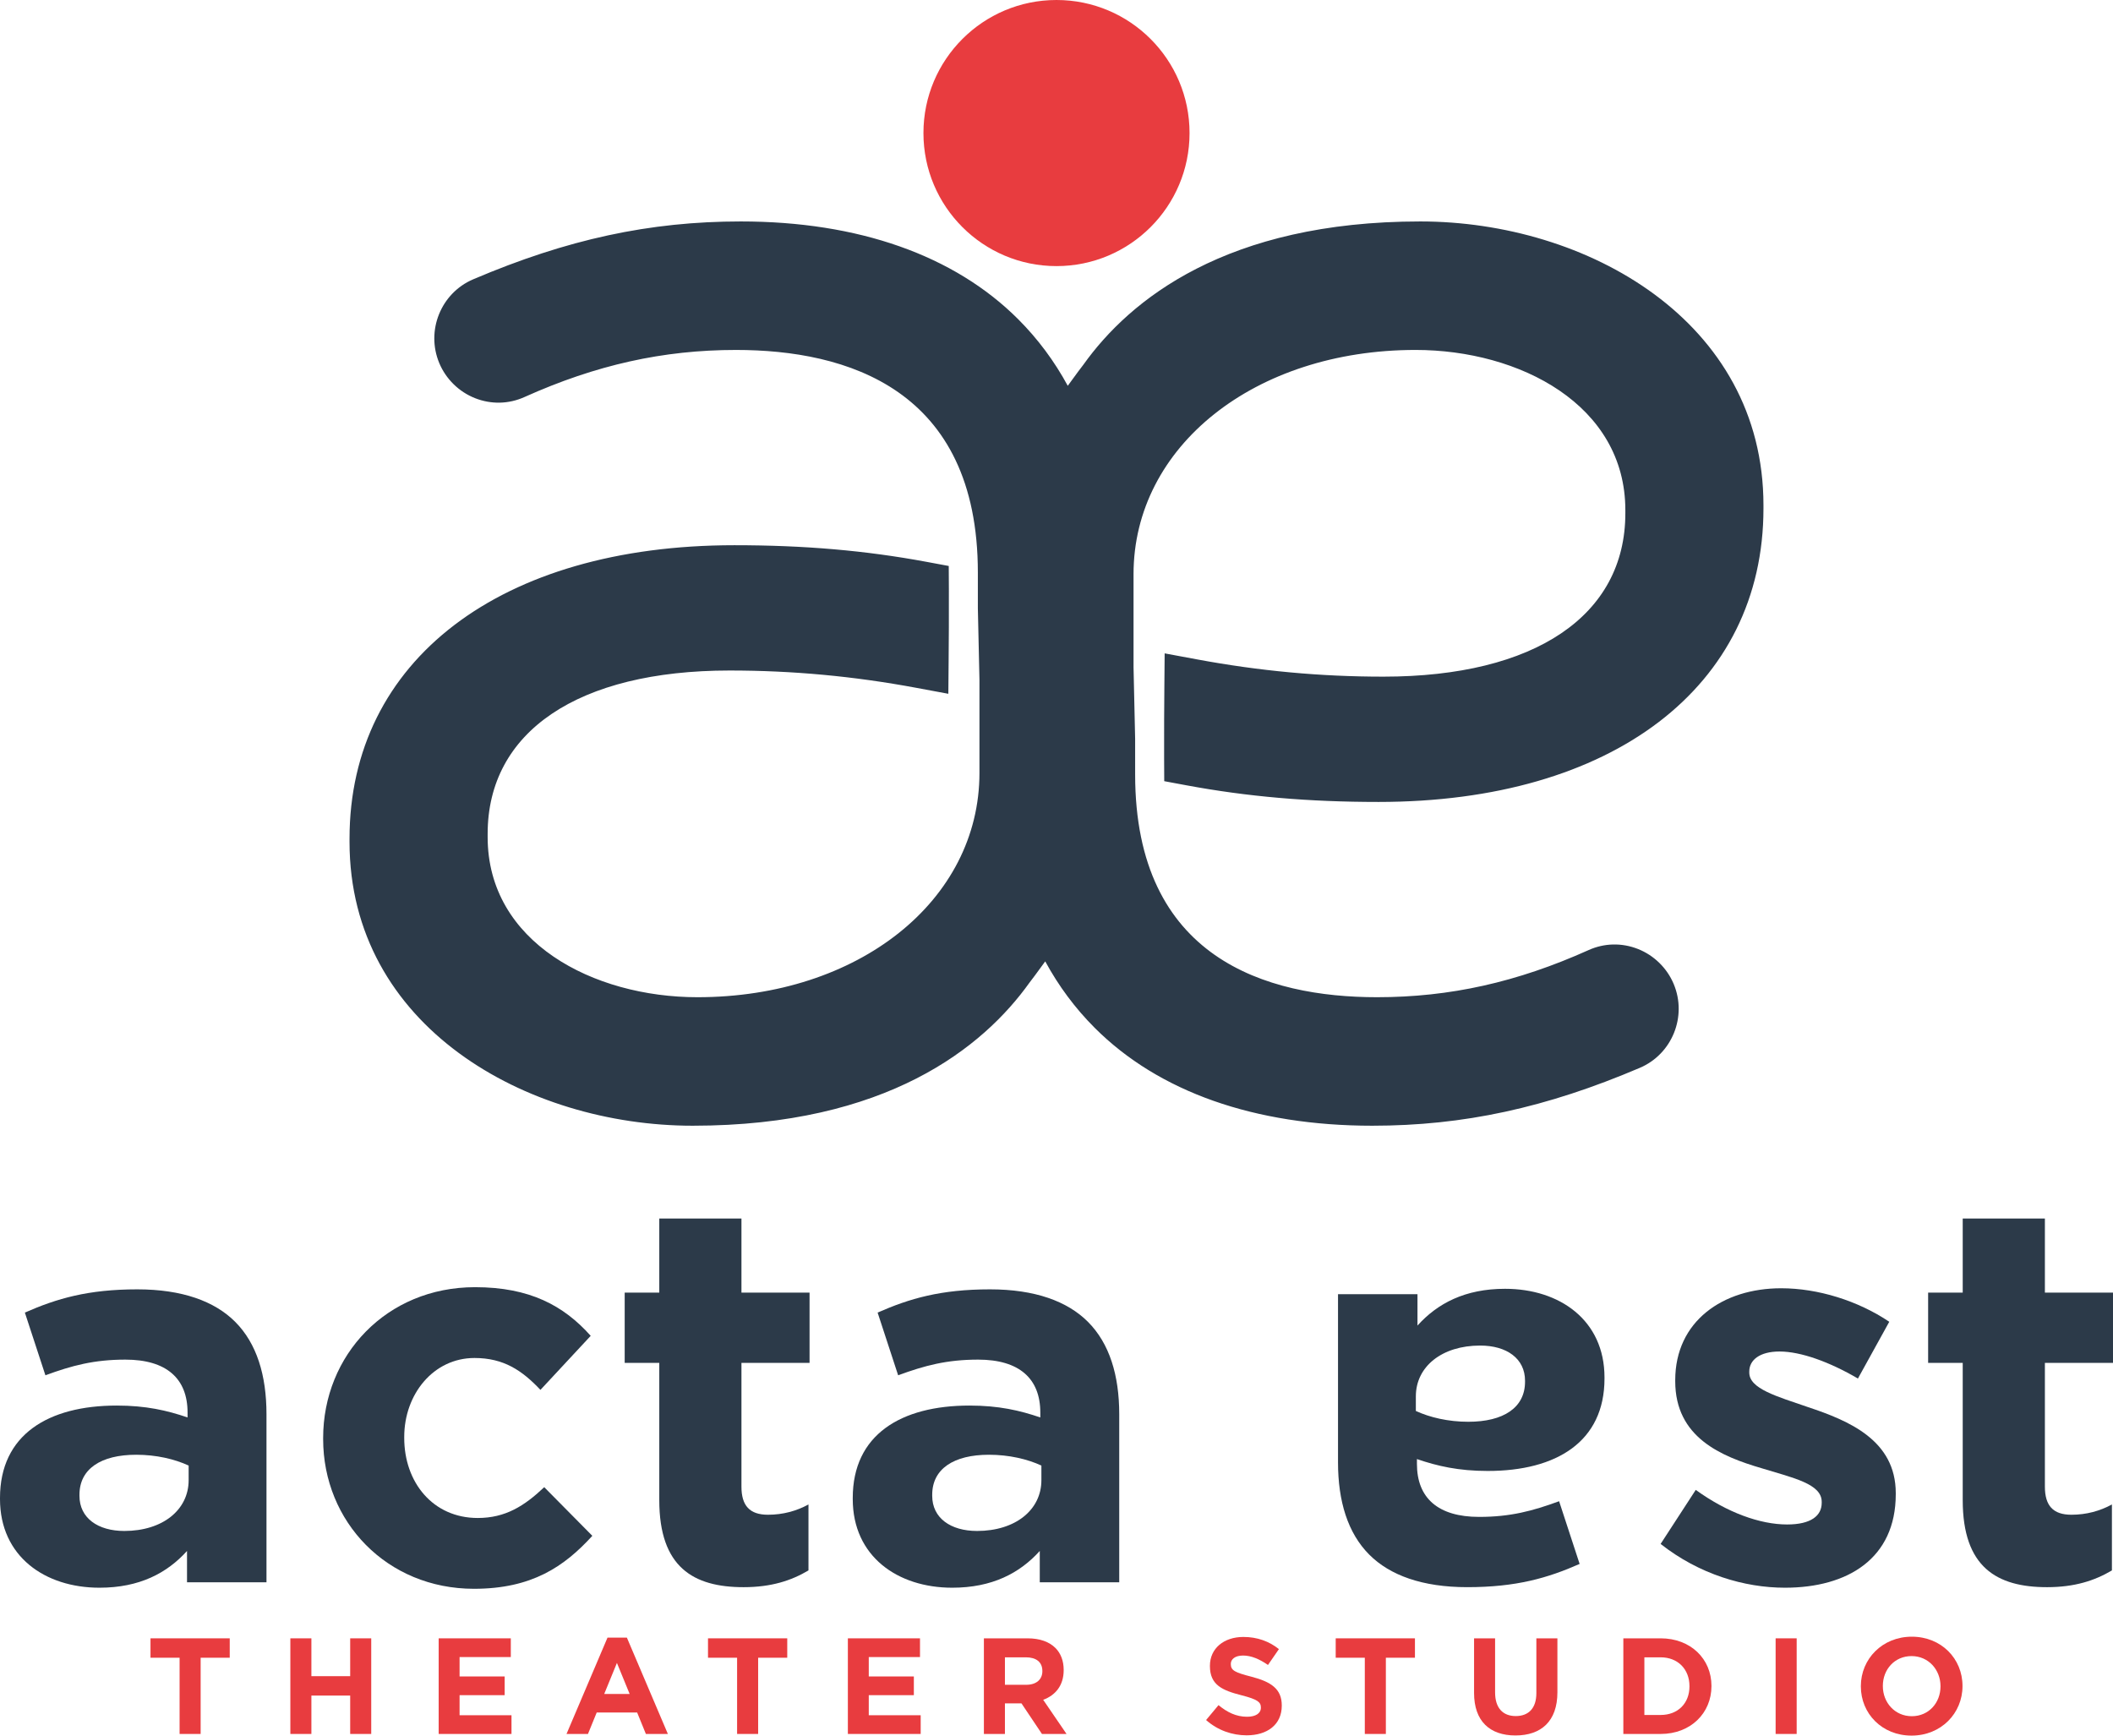
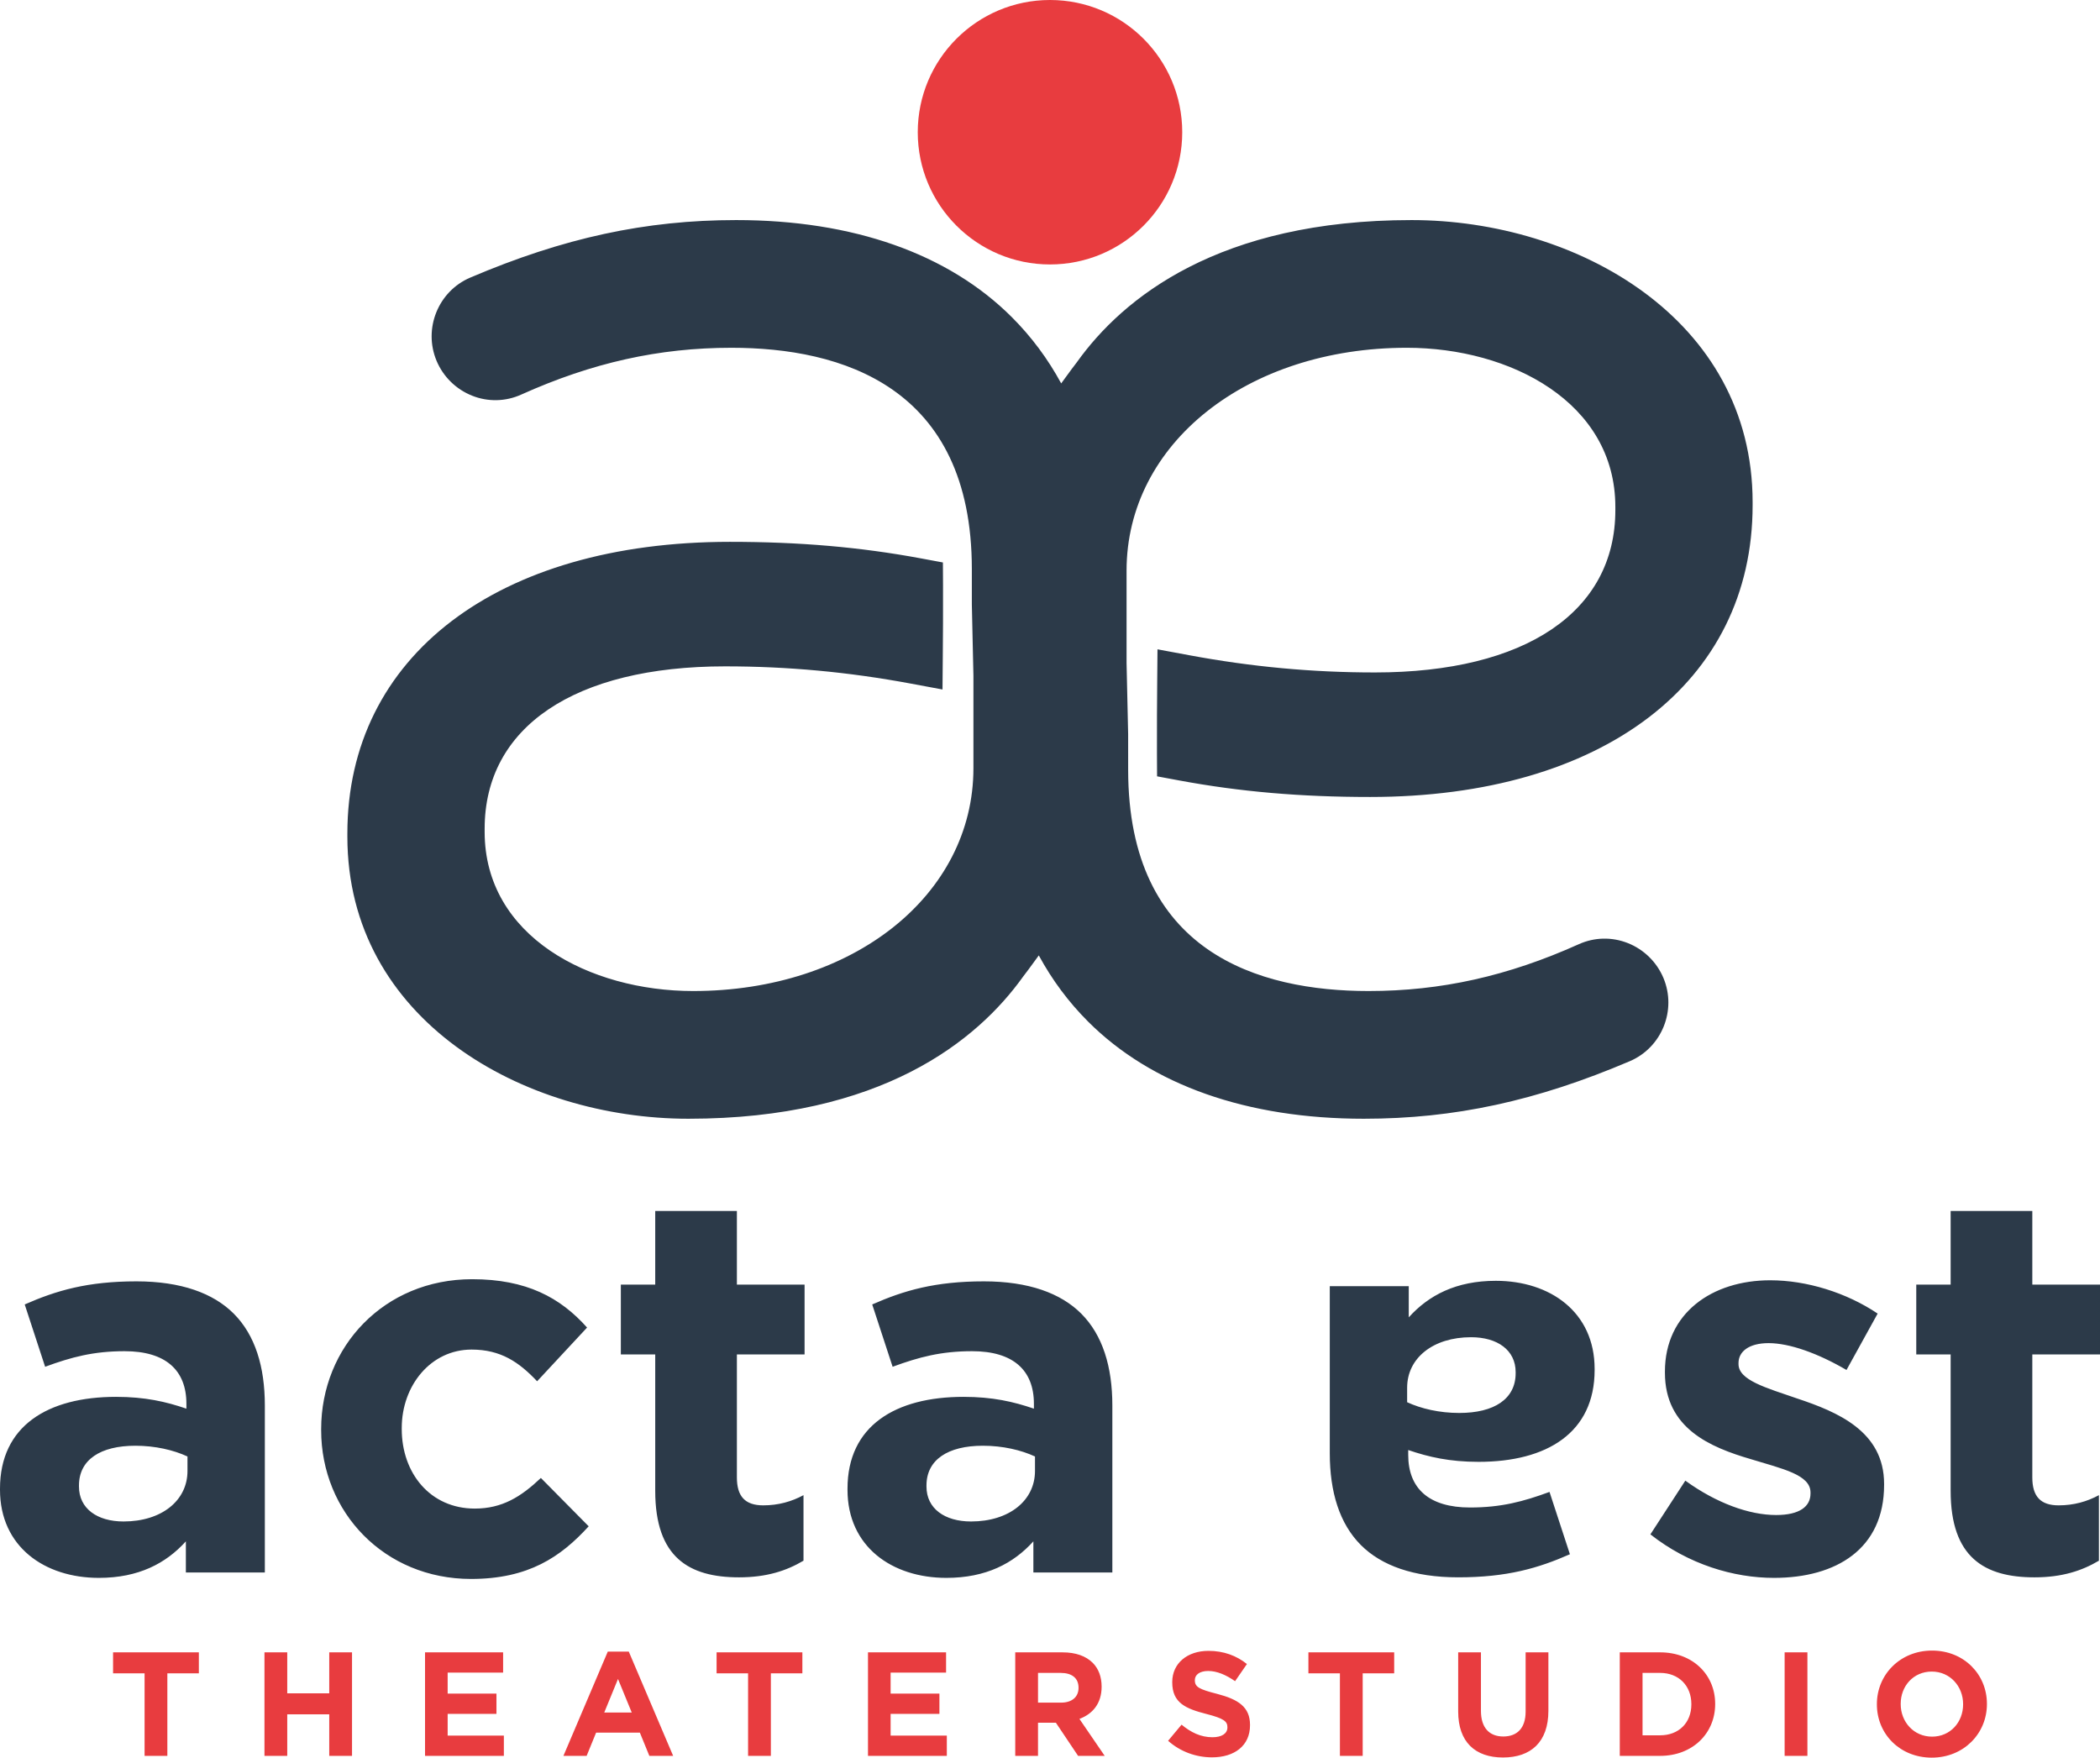
- <svg xmlns="http://www.w3.org/2000/svg" xmlns:xlink="http://www.w3.org/1999/xlink" version="1.0" id="Layer_1" x="0px" y="0px" width="443.491px" height="364.289px" viewBox="0 0 443.491 364.289" enable-background="new 0 0 443.491 364.289" xml:space="preserve">
-   <g>
-     <defs>
-       <rect id="SVGID_1_" x="-178.264" y="-220.897" width="800" height="800" />
-     </defs>
-     <clipPath id="SVGID_2_">
-       <use xlink:href="#SVGID_1_" overflow="visible" />
-     </clipPath>
-   </g>
-   <g>
-     <polygon fill="#E83C3F" points="37.695,347.944 31.587,347.944 31.587,343.872 48.218,343.872 48.218,347.944 42.112,347.944    42.112,363.943 37.695,363.943  " />
-     <polygon fill="#E83C3F" points="60.941,343.873 65.357,343.873 65.357,351.814 73.5,351.814 73.5,343.873 77.917,343.873    77.917,363.943 73.5,363.943 73.5,355.887 65.357,355.887 65.357,363.943 60.941,363.943  " />
-     <polygon fill="#E83C3F" points="92.073,343.873 107.212,343.873 107.212,347.802 96.459,347.802 96.459,351.874 105.921,351.874    105.921,355.801 96.459,355.801 96.459,360.015 107.356,360.015 107.356,363.943 92.073,363.943  " />
-     <path fill="#E83C3F" d="M127.505,343.729h4.072l8.602,20.215h-4.616l-1.835-4.502h-8.487l-1.835,4.502h-4.502L127.505,343.729z    M132.152,355.544l-2.667-6.51l-2.667,6.51H132.152z" />
-     <polygon fill="#E83C3F" points="154.708,347.944 148.6,347.944 148.6,343.872 165.233,343.872 165.233,347.944 159.125,347.944    159.125,363.943 154.708,363.943  " />
-     <polygon fill="#E83C3F" points="177.956,343.873 193.096,343.873 193.096,347.802 182.343,347.802 182.343,351.874    191.805,351.874 191.805,355.801 182.343,355.801 182.343,360.015 193.24,360.015 193.24,363.943 177.956,363.943  " />
-     <path fill="#E83C3F" d="M206.506,343.873h9.176c2.552,0,4.53,0.717,5.851,2.034c1.115,1.118,1.72,2.697,1.72,4.59v0.057   c0,3.239-1.749,5.276-4.301,6.222l4.901,7.168h-5.161l-4.301-6.422h-0.056h-3.414v6.422h-4.415V343.873z M215.394,353.623   c2.151,0,3.384-1.148,3.384-2.841v-0.057c0-1.892-1.317-2.867-3.47-2.867h-4.387v5.765H215.394z" />
-     <path fill="#E83C3F" d="M253.143,361.021l2.609-3.127c1.808,1.49,3.7,2.439,5.993,2.439c1.808,0,2.896-0.717,2.896-1.895v-0.057   c0-1.119-0.688-1.692-4.043-2.552c-4.044-1.033-6.652-2.151-6.652-6.136v-0.058c0-3.643,2.924-6.052,7.024-6.052   c2.924,0,5.42,0.918,7.457,2.552l-2.296,3.327c-1.776-1.233-3.527-1.978-5.217-1.978c-1.693,0-2.582,0.773-2.582,1.749v0.057   c0,1.318,0.86,1.749,4.331,2.638c4.07,1.063,6.365,2.523,6.365,6.021v0.059c0,3.985-3.04,6.223-7.37,6.223   C258.62,364.232,255.552,363.17,253.143,361.021" />
-     <polygon fill="#E83C3F" points="286.456,347.944 280.348,347.944 280.348,343.872 296.978,343.872 296.978,347.944    290.873,347.944 290.873,363.943 286.456,363.943  " />
-     <path fill="#E83C3F" d="M309.387,355.342v-11.469h4.414v11.356c0,3.268,1.636,4.959,4.331,4.959s4.33-1.635,4.33-4.817v-11.498   h4.417v11.326c0,6.08-3.414,9.06-8.804,9.06C312.683,364.259,309.387,361.249,309.387,355.342" />
-     <path fill="#E83C3F" d="M340.718,343.872h7.829c6.309,0,10.666,4.331,10.666,9.979v0.057c0,5.649-4.357,10.036-10.666,10.036   h-7.829V343.872z M348.547,359.958c3.611,0,6.05-2.436,6.05-5.993v-0.057c0-3.554-2.438-6.05-6.05-6.05h-3.414v12.1H348.547z" />
-     <rect x="372.681" y="343.872" fill="#E83C3F" width="4.417" height="20.071" />
-     <path fill="#E83C3F" d="M390.568,353.965v-0.057c0-5.705,4.503-10.38,10.696-10.38c6.192,0,10.639,4.615,10.639,10.324v0.056   c0,5.708-4.503,10.381-10.695,10.381C395.012,364.289,390.568,359.673,390.568,353.965 M407.285,353.965v-0.057   c0-3.441-2.522-6.309-6.077-6.309c-3.558,0-6.023,2.812-6.023,6.253v0.056c0,3.441,2.522,6.309,6.08,6.309   C404.818,360.217,407.285,357.406,407.285,353.965" />
-   </g>
-   <path fill="#2C3A49" d="M0,314.642v-0.226c0-13.275,10.096-19.401,24.504-19.401c6.128,0,10.55,1.022,14.863,2.496v-1.021  c0-7.148-4.423-11.117-13.048-11.117c-6.579,0-11.232,1.246-16.788,3.289l-4.312-13.161c6.692-2.949,13.275-4.877,23.597-4.877  c9.417,0,16.224,2.495,20.536,6.806c4.536,4.538,6.579,11.232,6.579,19.401v35.282H39.253v-6.58  c-4.199,4.651-9.982,7.715-18.379,7.715C9.417,333.248,0,326.668,0,314.642 M39.594,310.672v-3.063  c-2.948-1.362-6.806-2.269-11.005-2.269c-7.374,0-11.911,2.948-11.911,8.395v0.227c0,4.652,3.855,7.375,9.414,7.375  C34.148,321.336,39.594,316.912,39.594,310.672" />
-   <path fill="#2C3A49" d="M67.824,302.049v-0.228c0-17.357,13.275-31.652,31.882-31.652c11.456,0,18.606,3.857,24.276,10.211  l-10.55,11.344c-3.858-4.083-7.712-6.692-13.84-6.692c-8.621,0-14.749,7.603-14.749,16.564v0.226  c0,9.304,6.014,16.791,15.427,16.791c5.787,0,9.759-2.495,13.957-6.467l10.096,10.211c-5.9,6.467-12.707,11.117-24.845,11.117  C81.212,333.474,67.824,319.406,67.824,302.049" />
-   <path fill="#2C3A49" d="M138.375,314.869v-28.816h-7.261v-14.749h7.261v-15.543h17.246v15.543h14.295v14.749h-14.295v25.98  c0,3.971,1.702,5.899,5.56,5.899c3.175,0,6.01-0.796,8.507-2.155v13.841c-3.63,2.153-7.829,3.517-13.616,3.517  C145.522,333.135,138.375,328.938,138.375,314.869" />
-   <path fill="#2C3A49" d="M178.981,314.642v-0.226c0-13.275,10.096-19.401,24.504-19.401c6.128,0,10.55,1.022,14.863,2.496v-1.021  c0-7.148-4.426-11.117-13.048-11.117c-6.579,0-11.232,1.246-16.791,3.289l-4.309-13.161c6.692-2.949,13.275-4.877,23.597-4.877  c9.417,0,16.224,2.495,20.536,6.806c4.536,4.538,6.579,11.232,6.579,19.401v35.282h-16.678v-6.58  c-4.199,4.651-9.982,7.715-18.379,7.715C188.399,333.248,178.981,326.668,178.981,314.642 M218.575,310.672v-3.063  c-2.948-1.362-6.806-2.269-11.005-2.269c-7.374,0-11.911,2.948-11.911,8.395v0.227c0,4.652,3.855,7.375,9.414,7.375  C213.129,321.336,218.575,316.912,218.575,310.672" />
-   <path fill="#2C3A49" d="M336.763,289.115v0.227c0,13.274-10.097,19.4-24.505,19.4c-6.128,0-10.55-1.021-14.862-2.496v1.021  c0,7.147,4.426,11.117,13.048,11.117c6.579,0,11.231-1.247,16.792-3.289l4.308,13.161c-6.691,2.947-13.273,4.877-23.597,4.877  c-9.417,0-16.224-2.495-20.536-6.807c-4.536-4.537-6.579-11.231-6.579-19.4v-35.283h16.678v6.581  c4.199-4.652,9.982-7.716,18.381-7.716C327.345,270.509,336.763,277.09,336.763,289.115 M297.168,293.086v3.063  c2.948,1.362,6.807,2.269,11.005,2.269c7.375,0,11.911-2.948,11.911-8.395v-0.227c0-4.652-3.854-7.375-9.414-7.375  C302.615,282.422,297.168,286.846,297.168,293.086" />
-   <path fill="#2C3A49" d="M348.542,324.059l7.375-11.346c6.582,4.765,13.502,7.261,19.175,7.261c4.99,0,7.261-1.815,7.261-4.538  v-0.227c0-3.743-5.9-4.991-12.593-7.034c-8.512-2.495-18.151-6.466-18.151-18.267v-0.225c0-12.367,9.98-19.287,22.232-19.287  c7.717,0,16.113,2.609,22.692,7.033l-6.579,11.913c-6.014-3.518-12.028-5.673-16.45-5.673c-4.198,0-6.354,1.814-6.354,4.198v0.226  c0,3.404,5.786,4.993,12.365,7.261c8.511,2.837,18.38,6.922,18.38,18.04v0.226c0,13.502-10.097,19.628-23.258,19.628  C366.128,333.248,356.598,330.411,348.542,324.059" />
-   <path fill="#2C3A49" d="M411.95,314.869v-28.816h-7.261v-14.749h7.261v-15.543h17.246v15.543h14.295v14.749h-14.295v25.98  c0,3.971,1.702,5.899,5.56,5.899c3.176,0,6.011-0.796,8.508-2.155v13.841c-3.631,2.153-7.829,3.517-13.616,3.517  C419.097,333.135,411.95,328.938,411.95,314.869" />
-   <path fill="#E83C3F" d="M249.671,27.926C249.671,12.503,237.168,0,221.746,0c-15.424,0-27.927,12.503-27.927,27.926  c0,15.423,12.503,27.927,27.927,27.927C237.168,55.853,249.671,43.349,249.671,27.926" />
-   <path fill="#2C3A49" d="M298.107,46.48c-40.702,0-60.982,16.429-70.702,30.044c-0.348,0.451-1.64,2.144-3.295,4.451  c-2.805-5.166-6.266-9.835-10.404-13.972c-13.427-13.427-33.564-20.523-58.229-20.523c-19.131,0-36.454,3.746-56.166,12.148  c-6.772,2.889-9.963,10.781-7.109,17.592c1.399,3.343,4.134,6.023,7.504,7.352c3.38,1.336,7.057,1.252,10.36-0.231  c15.008-6.747,29.116-9.89,44.403-9.89c23.16,0,50.77,8.108,50.77,46.734l0.002,7.529l0.334,15.011v19.513  c0,26.834-25.442,47.069-59.181,47.069c-21.885,0-44.043-11.545-44.043-33.613v-0.672c0-21.469,18.98-34.287,50.77-34.287  c13.232,0,26.049,1.188,39.184,3.632l6.739,1.253l0.06-6.854c0.032-3.63,0.079-10.219,0.052-15.22l-0.027-4.753l-4.67-0.868  c-12.813-2.38-25.625-3.488-40.327-3.488c-49.066,0-80.771,24.177-80.771,61.594v0.673c0,38.695,37.107,59.575,72.023,59.575  c40.704,0,60.984-16.431,70.704-30.048c0.348-0.449,1.639-2.143,3.292-4.447c2.805,5.166,6.267,9.834,10.405,13.972  c13.428,13.426,33.564,20.523,58.229,20.523c19.133,0,36.454-3.748,56.166-12.15c6.773-2.886,9.965-10.779,7.11-17.591  c-1.398-3.343-4.134-6.021-7.502-7.353c-3.388-1.337-7.063-1.254-10.364,0.23c-15.009,6.749-29.118,9.891-44.402,9.891  c-23.161,0-50.771-8.107-50.771-46.734l-0.002-7.528l-0.335-15.012v-19.512c0-26.834,25.443-47.07,59.183-47.07  c21.885,0,44.042,11.546,44.042,33.613v0.673c0,21.469-18.98,34.287-50.771,34.287c-13.225,0-26.041-1.188-39.183-3.633  l-6.739-1.253l-0.061,6.854c-0.031,3.628-0.076,10.216-0.052,15.218l0.025,4.754l4.672,0.869c12.813,2.38,25.624,3.489,40.327,3.489  c49.066,0,80.77-24.178,80.77-61.594v-0.673C370.128,67.36,333.022,46.48,298.107,46.48" />
+ <svg xmlns="http://www.w3.org/2000/svg" version="1" width="443.491" height="371.215">
+   <path d="M35.343 353.412v17.426h-4.81v-17.426h-6.654v-4.435h18.115v4.435zm39-4.434v21.86h-4.811v-8.774h-8.87v8.774h-4.81v-21.86h4.81v8.65h8.87v-8.65zm30.502 8.714v4.278H94.54v4.59h11.87v4.278H89.761v-21.86h16.49v4.28H94.539v4.434zm23.51-8.871h4.435l9.37 22.018h-5.028l-1.999-4.903h-9.244l-1.999 4.903h-4.903zm5.062 12.869l-2.905-7.09-2.905 7.09zm29.38-8.278v17.426h-4.812v-17.426h-6.653v-4.435h18.117v4.435zm35.595 4.28v4.278h-10.306v4.59h11.87v4.278h-16.649v-21.86h16.491v4.28h-11.712v4.434zm16.013-8.714h9.994c2.78 0 4.935.78 6.373 2.215 1.215 1.218 1.874 2.938 1.874 5v.062c0 3.528-1.905 5.746-4.685 6.777l5.338 7.807h-5.621l-4.685-6.995h-3.78v6.995h-4.808zm9.68 10.62c2.344 0 3.687-1.25 3.687-3.095v-.062c0-2.06-1.435-3.123-3.78-3.123h-4.778v6.28zm22.601 8.058l2.842-3.406c1.97 1.623 4.03 2.656 6.527 2.656 1.97 0 3.155-.78 3.155-2.064v-.062c0-1.219-.75-1.843-4.404-2.78-4.405-1.125-7.245-2.343-7.245-6.683v-.063c0-3.968 3.185-6.592 7.65-6.592 3.185 0 5.904 1 8.123 2.78l-2.501 3.623c-1.935-1.343-3.842-2.154-5.683-2.154-1.844 0-2.812.842-2.812 1.905v.062c0 1.436.937 1.905 4.717 2.873 4.434 1.158 6.933 2.748 6.933 6.559v.064c0 4.34-3.311 6.778-8.027 6.778-3.31.001-6.651-1.156-9.275-3.496m36.285-14.244h-6.653v-4.435h18.114v4.435h-6.65v17.426h-4.81zm24.977 8.058v-12.492h4.808v12.369c0 3.56 1.782 5.401 4.717 5.401 2.936 0 4.717-1.78 4.717-5.246v-12.524H327v12.336c0 6.623-3.718 9.869-9.589 9.869-5.873 0-9.463-3.28-9.463-9.713m34.127-12.493h8.527c6.872 0 11.618 4.717 11.618 10.869v.062c0 6.153-4.746 10.931-11.618 10.931h-8.527zm8.527 17.52c3.933 0 6.59-2.653 6.59-6.527v-.062c0-3.871-2.656-6.59-6.59-6.59h-3.719v13.18zm26.287-17.52h4.811v21.861h-4.81zm19.483 10.993v-.062c0-6.214 4.905-11.306 11.65-11.306s11.589 5.027 11.589 11.245v.061c0 6.217-4.905 11.307-11.65 11.307-6.748 0-11.589-5.028-11.589-11.245m18.209 0v-.062c0-3.748-2.747-6.872-6.62-6.872-3.875 0-6.56 3.063-6.56 6.811v.061c0 3.748 2.747 6.872 6.623 6.872 3.87 0 6.557-3.062 6.557-6.81" fill="#e83c3f" />
+   <path d="M0 314.642v-.226c0-13.275 10.096-19.401 24.504-19.401 6.128 0 10.55 1.022 14.863 2.496v-1.021c0-7.148-4.423-11.117-13.048-11.117-6.579 0-11.232 1.246-16.788 3.289l-4.312-13.161c6.692-2.949 13.275-4.877 23.597-4.877 9.417 0 16.224 2.495 20.536 6.806 4.536 4.538 6.579 11.232 6.579 19.401v35.282H39.253v-6.58c-4.199 4.651-9.982 7.715-18.379 7.715C9.417 333.248 0 326.668 0 314.642m39.594-3.97v-3.063c-2.948-1.362-6.806-2.269-11.005-2.269-7.374 0-11.911 2.948-11.911 8.395v.227c0 4.652 3.855 7.375 9.414 7.375 8.056-.001 13.502-4.425 13.502-10.665m28.23-8.623v-.228c0-17.357 13.275-31.652 31.882-31.652 11.456 0 18.606 3.857 24.276 10.211l-10.55 11.344c-3.858-4.083-7.712-6.692-13.84-6.692-8.621 0-14.749 7.603-14.749 16.564v.226c0 9.304 6.014 16.791 15.427 16.791 5.787 0 9.759-2.495 13.957-6.467l10.096 10.211c-5.9 6.467-12.707 11.117-24.845 11.117-18.266 0-31.654-14.068-31.654-31.425m70.551 12.82v-28.816h-7.261v-14.749h7.261v-15.543h17.246v15.543h14.295v14.749h-14.295v25.98c0 3.971 1.702 5.899 5.56 5.899 3.175 0 6.01-.796 8.507-2.155v13.841c-3.63 2.153-7.829 3.517-13.616 3.517-10.55 0-17.697-4.197-17.697-18.266m40.606-.227v-.226c0-13.275 10.096-19.401 24.504-19.401 6.128 0 10.55 1.022 14.863 2.496v-1.021c0-7.148-4.426-11.117-13.048-11.117-6.579 0-11.232 1.246-16.791 3.289l-4.309-13.161c6.692-2.949 13.275-4.877 23.597-4.877 9.417 0 16.224 2.495 20.536 6.806 4.536 4.538 6.579 11.232 6.579 19.401v35.282h-16.678v-6.58c-4.199 4.651-9.982 7.715-18.379 7.715-11.456 0-20.874-6.58-20.874-18.606m39.594-3.97v-3.063c-2.948-1.362-6.806-2.269-11.005-2.269-7.374 0-11.911 2.948-11.911 8.395v.227c0 4.652 3.855 7.375 9.414 7.375 8.056-.001 13.502-4.425 13.502-10.665m118.188-21.557v.227c0 13.274-10.097 19.4-24.505 19.4-6.128 0-10.55-1.021-14.862-2.496v1.021c0 7.147 4.426 11.117 13.048 11.117 6.579 0 11.231-1.247 16.792-3.289l4.308 13.161c-6.691 2.947-13.273 4.877-23.597 4.877-9.417 0-16.224-2.495-20.536-6.807-4.536-4.537-6.579-11.231-6.579-19.4v-35.283h16.678v6.581c4.199-4.652 9.982-7.716 18.381-7.716 11.454.001 20.872 6.582 20.872 18.607m-39.595 3.971v3.063c2.948 1.362 6.807 2.269 11.005 2.269 7.375 0 11.911-2.948 11.911-8.395v-.227c0-4.652-3.854-7.375-9.414-7.375-8.055.001-13.502 4.425-13.502 10.665m51.374 30.973l7.375-11.346c6.582 4.765 13.502 7.261 19.175 7.261 4.99 0 7.261-1.815 7.261-4.538v-.227c0-3.743-5.9-4.991-12.593-7.034-8.512-2.495-18.151-6.466-18.151-18.267v-.225c0-12.367 9.98-19.287 22.232-19.287 7.717 0 16.113 2.609 22.692 7.033l-6.579 11.913c-6.014-3.518-12.028-5.673-16.45-5.673-4.198 0-6.354 1.814-6.354 4.198v.226c0 3.404 5.786 4.993 12.365 7.261 8.511 2.837 18.38 6.922 18.38 18.04v.226c0 13.502-10.097 19.628-23.258 19.628-8.509 0-18.039-2.837-26.095-9.189m63.408-9.19v-28.816h-7.261v-14.749h7.261v-15.543h17.246v15.543h14.295v14.749h-14.295v25.98c0 3.971 1.702 5.899 5.56 5.899 3.176 0 6.011-.796 8.508-2.155v13.841c-3.631 2.153-7.829 3.517-13.616 3.517-10.551 0-17.698-4.197-17.698-18.266" fill="#2c3a49" />
+   <path d="M249.671 27.926C249.671 12.503 237.168 0 221.746 0c-15.424 0-27.927 12.503-27.927 27.926 0 15.423 12.503 27.927 27.927 27.927 15.422 0 27.925-12.504 27.925-27.927" fill="#e83c3f" />
+   <path d="M298.107 46.48c-40.702 0-60.982 16.429-70.702 30.044-.348.451-1.64 2.144-3.295 4.451-2.805-5.166-6.266-9.835-10.404-13.972-13.427-13.427-33.564-20.523-58.229-20.523-19.131 0-36.454 3.746-56.166 12.148-6.772 2.889-9.963 10.781-7.109 17.592a13.583 13.583 0 0 0 7.504 7.352 13.222 13.222 0 0 0 10.36-.231c15.008-6.747 29.116-9.89 44.403-9.89 23.16 0 50.77 8.108 50.77 46.734l.002 7.529.334 15.011v19.513c0 26.834-25.442 47.069-59.181 47.069-21.885 0-44.043-11.545-44.043-33.613v-.672c0-21.469 18.98-34.287 50.77-34.287 13.232 0 26.049 1.188 39.184 3.632l6.739 1.253.06-6.854c.032-3.63.079-10.219.052-15.22l-.027-4.753-4.67-.868c-12.813-2.38-25.625-3.488-40.327-3.488-49.066 0-80.771 24.177-80.771 61.594v.673c0 38.695 37.107 59.575 72.023 59.575 40.704 0 60.984-16.431 70.704-30.048.348-.449 1.639-2.143 3.292-4.447 2.805 5.166 6.267 9.834 10.405 13.972 13.428 13.426 33.564 20.523 58.229 20.523 19.133 0 36.454-3.748 56.166-12.15 6.773-2.886 9.965-10.779 7.11-17.591a13.594 13.594 0 0 0-7.502-7.353c-3.388-1.337-7.063-1.254-10.364.23-15.009 6.749-29.118 9.891-44.402 9.891-23.161 0-50.771-8.107-50.771-46.734l-.002-7.528-.335-15.012V120.52c0-26.834 25.443-47.07 59.183-47.07 21.885 0 44.042 11.546 44.042 33.613v.673c0 21.469-18.98 34.287-50.771 34.287-13.225 0-26.041-1.188-39.183-3.633l-6.739-1.253-.061 6.854c-.031 3.628-.076 10.216-.052 15.218l.025 4.754 4.672.869c12.813 2.38 25.624 3.489 40.327 3.489 49.066 0 80.77-24.178 80.77-61.594v-.673c.001-38.694-37.105-59.574-72.02-59.574" fill="#2c3a49" />
</svg>
